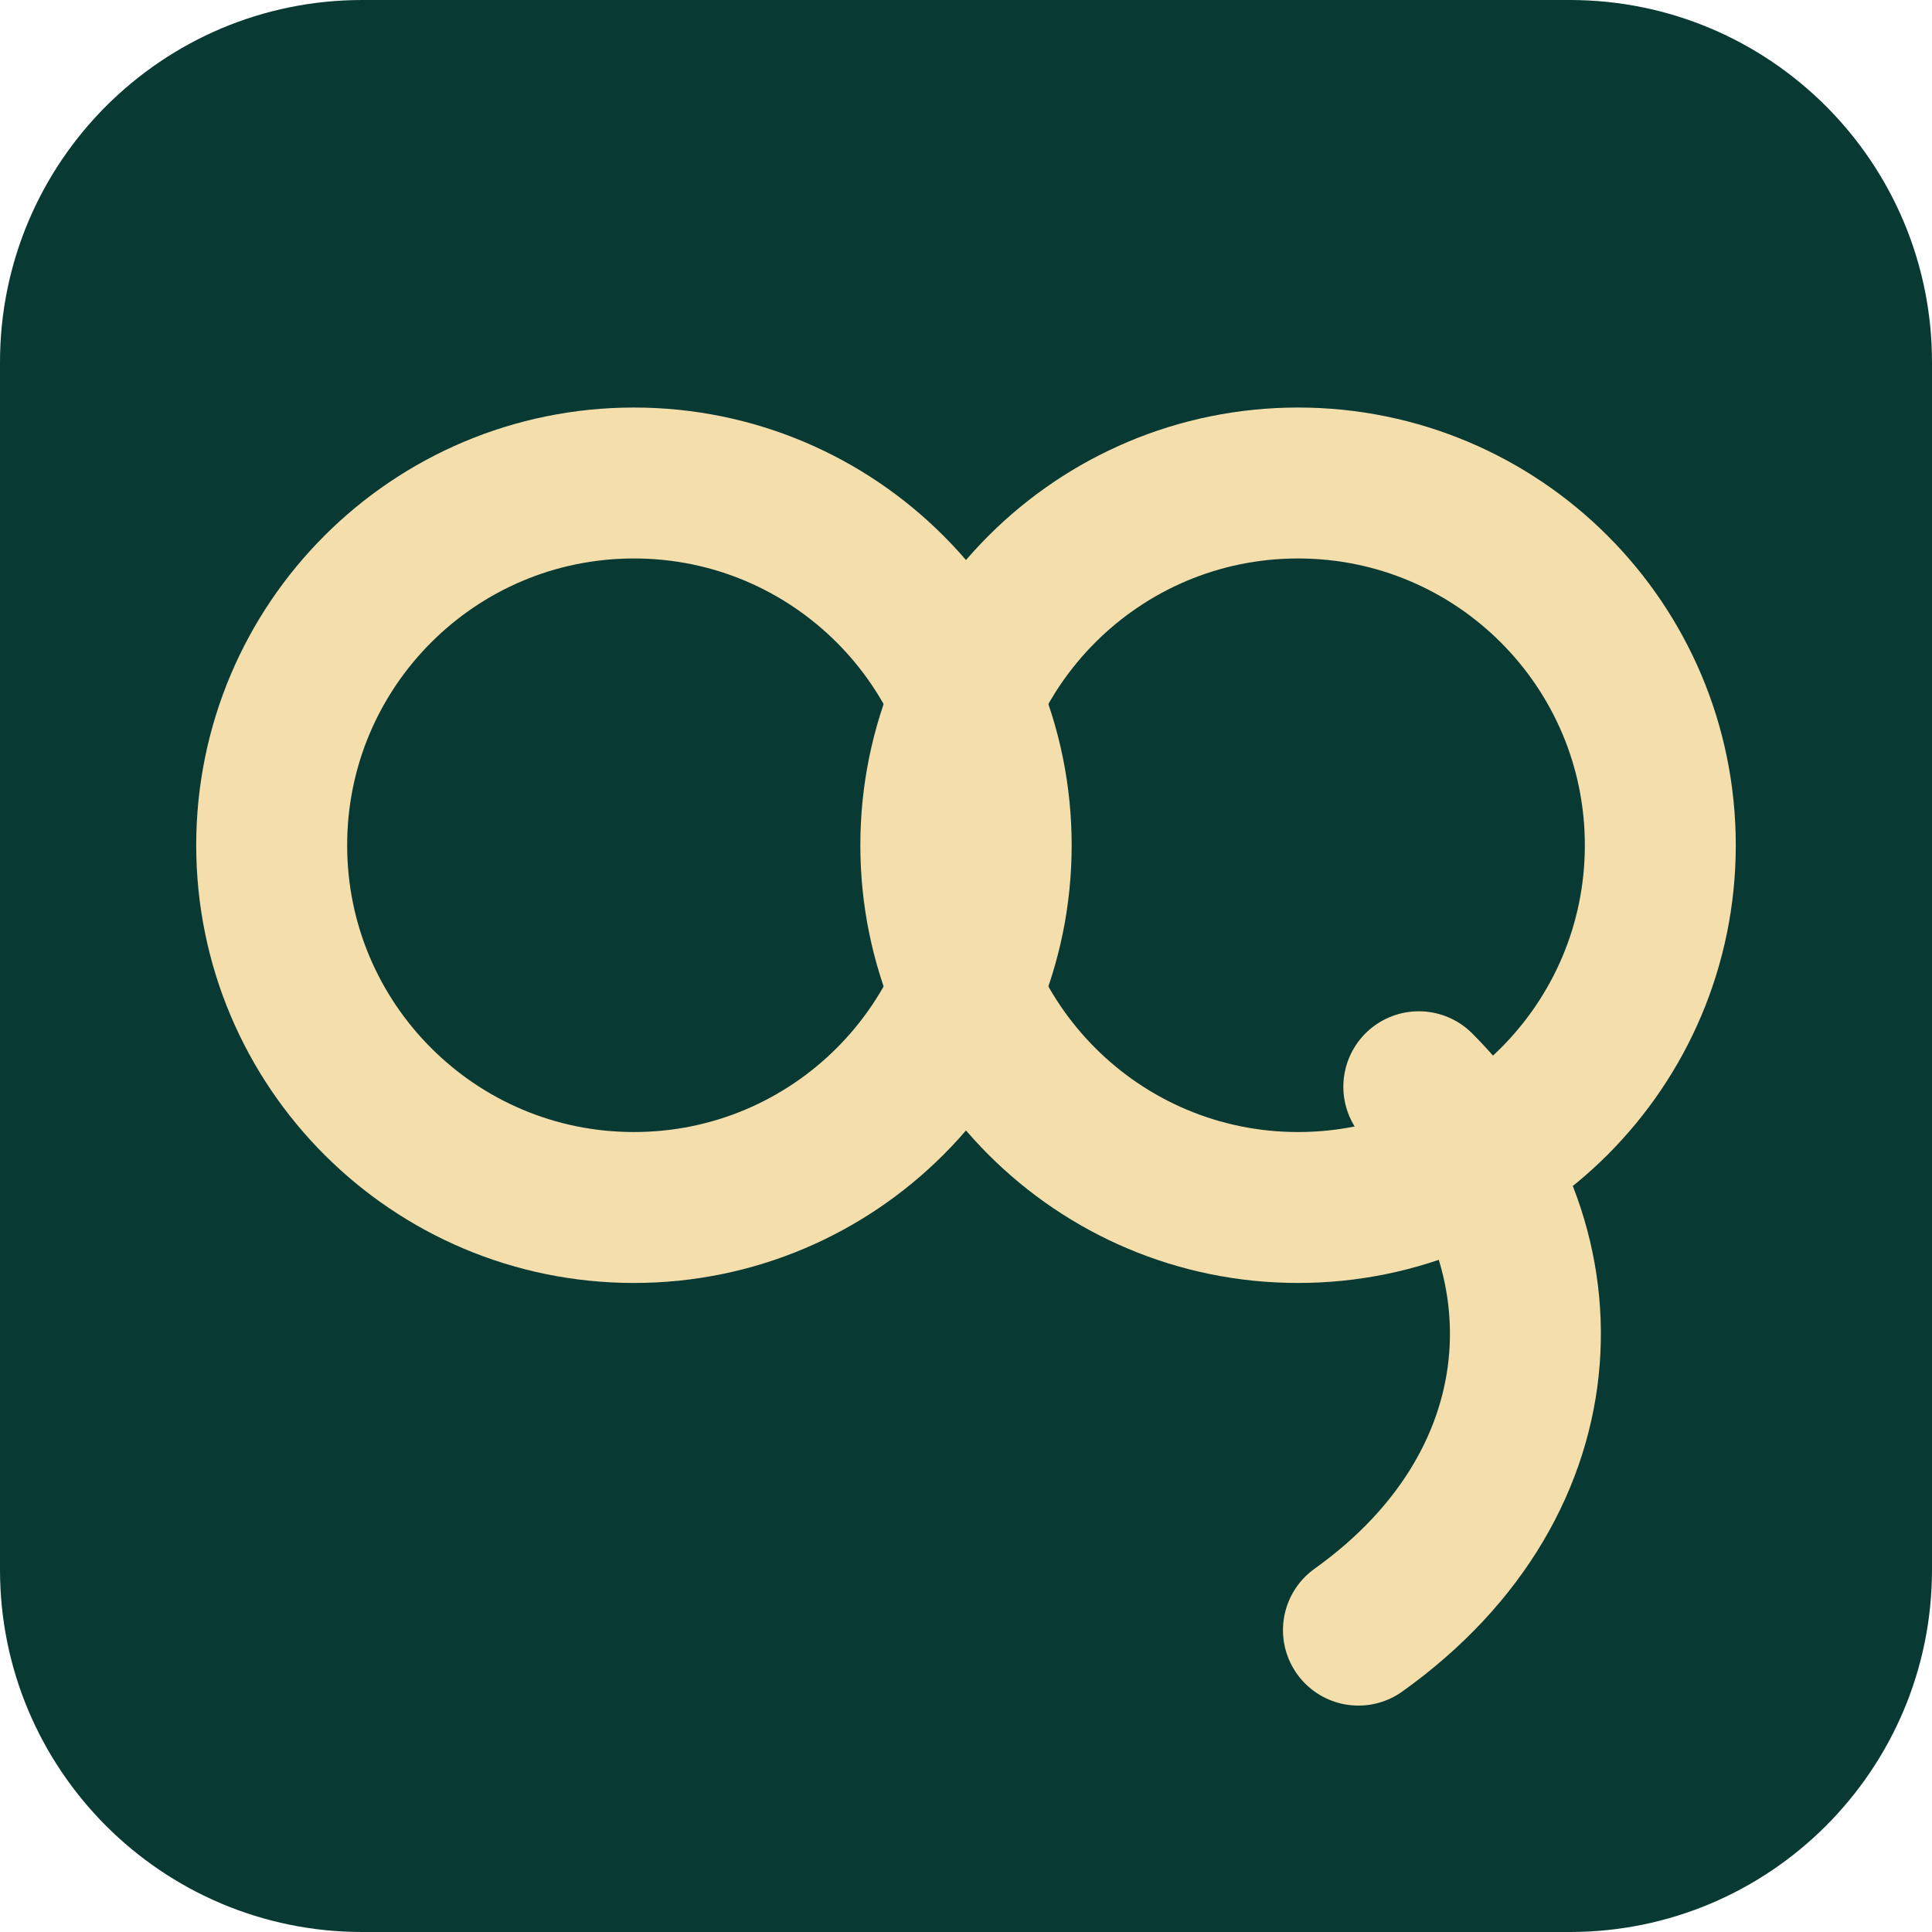
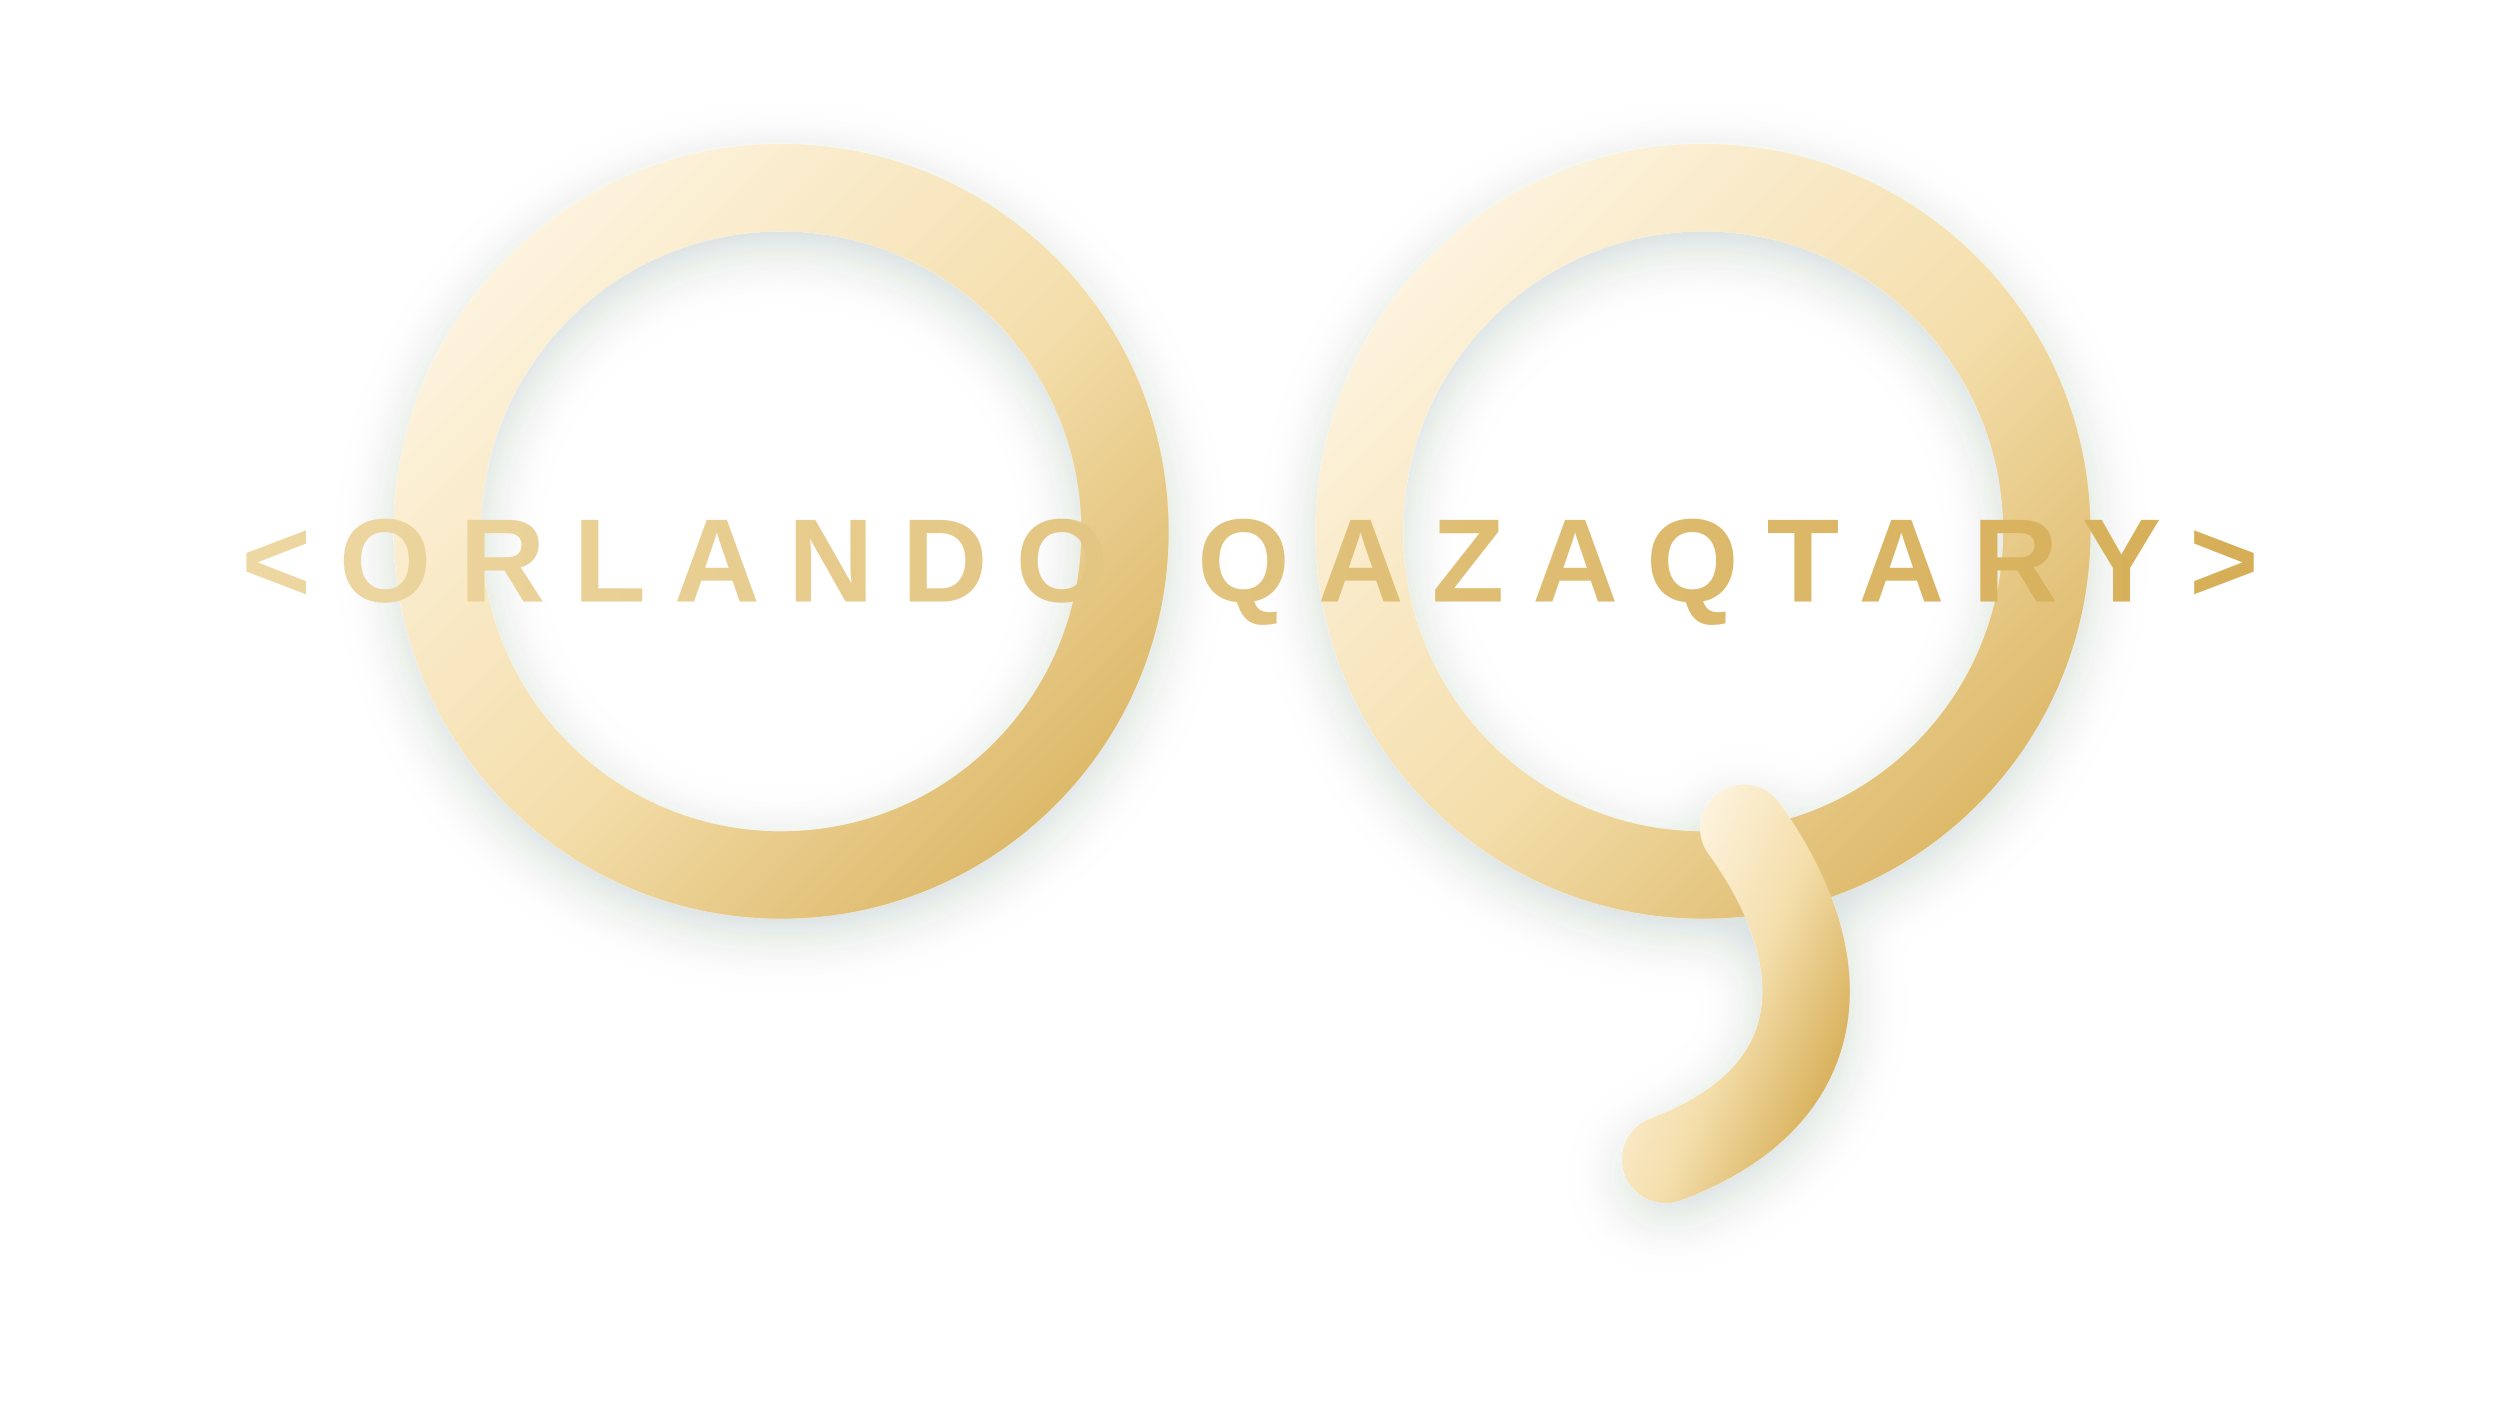
- <svg xmlns="http://www.w3.org/2000/svg" viewBox="0 0 64 64" role="img" aria-label="Orlando Qazaqtary favicon">
-   <rect width="64" height="64" rx="12" fill="#083a33" />
-   <g fill="none" stroke="#f4deab" stroke-width="5" stroke-linecap="round" stroke-linejoin="round">
-     <circle cx="21" cy="28" r="12" />
-     <circle cx="43" cy="28" r="12" />
-     <path d="M 47 36 C 52 41, 52 49, 45 54" />
+ <svg xmlns="http://www.w3.org/2000/svg" viewBox="0 0 1600 900" role="img" aria-label="Orlando Qazaqtary recolored logo">
+   <defs>
+     <linearGradient id="oqStroke" x1="0%" y1="0%" x2="100%" y2="100%">
+       <stop offset="0%" stop-color="#fff8ea" />
+       <stop offset="55%" stop-color="#f4deab" />
+       <stop offset="100%" stop-color="#d6ae57" />
+     </linearGradient>
+     <linearGradient id="oqText" x1="0%" y1="0%" x2="100%" y2="0%">
+       <stop offset="0%" stop-color="#edd7a2" />
+       <stop offset="100%" stop-color="#d6ae57" />
+     </linearGradient>
+     <filter id="softGlow" x="-20%" y="-20%" width="140%" height="140%">
+       <feDropShadow dx="0" dy="10" stdDeviation="18" flood-color="#083a33" flood-opacity="0.18" />
+     </filter>
+   </defs>
+   <g filter="url(#softGlow)" fill="none" stroke="url(#oqStroke)" stroke-width="56" stroke-linecap="round">
+     <circle cx="500" cy="340" r="220" />
+     <circle cx="1090" cy="340" r="220" />
+     <path d="M1116 530 C1174 610, 1178 700, 1066 742" />
  </g>
+   <text x="800" y="385" text-anchor="middle" fill="url(#oqText)" font-family="Manrope, Arial, sans-serif" font-size="76" font-weight="800" letter-spacing="18">&lt;ORLANDO QAZAQTARY&gt;</text>
</svg>
